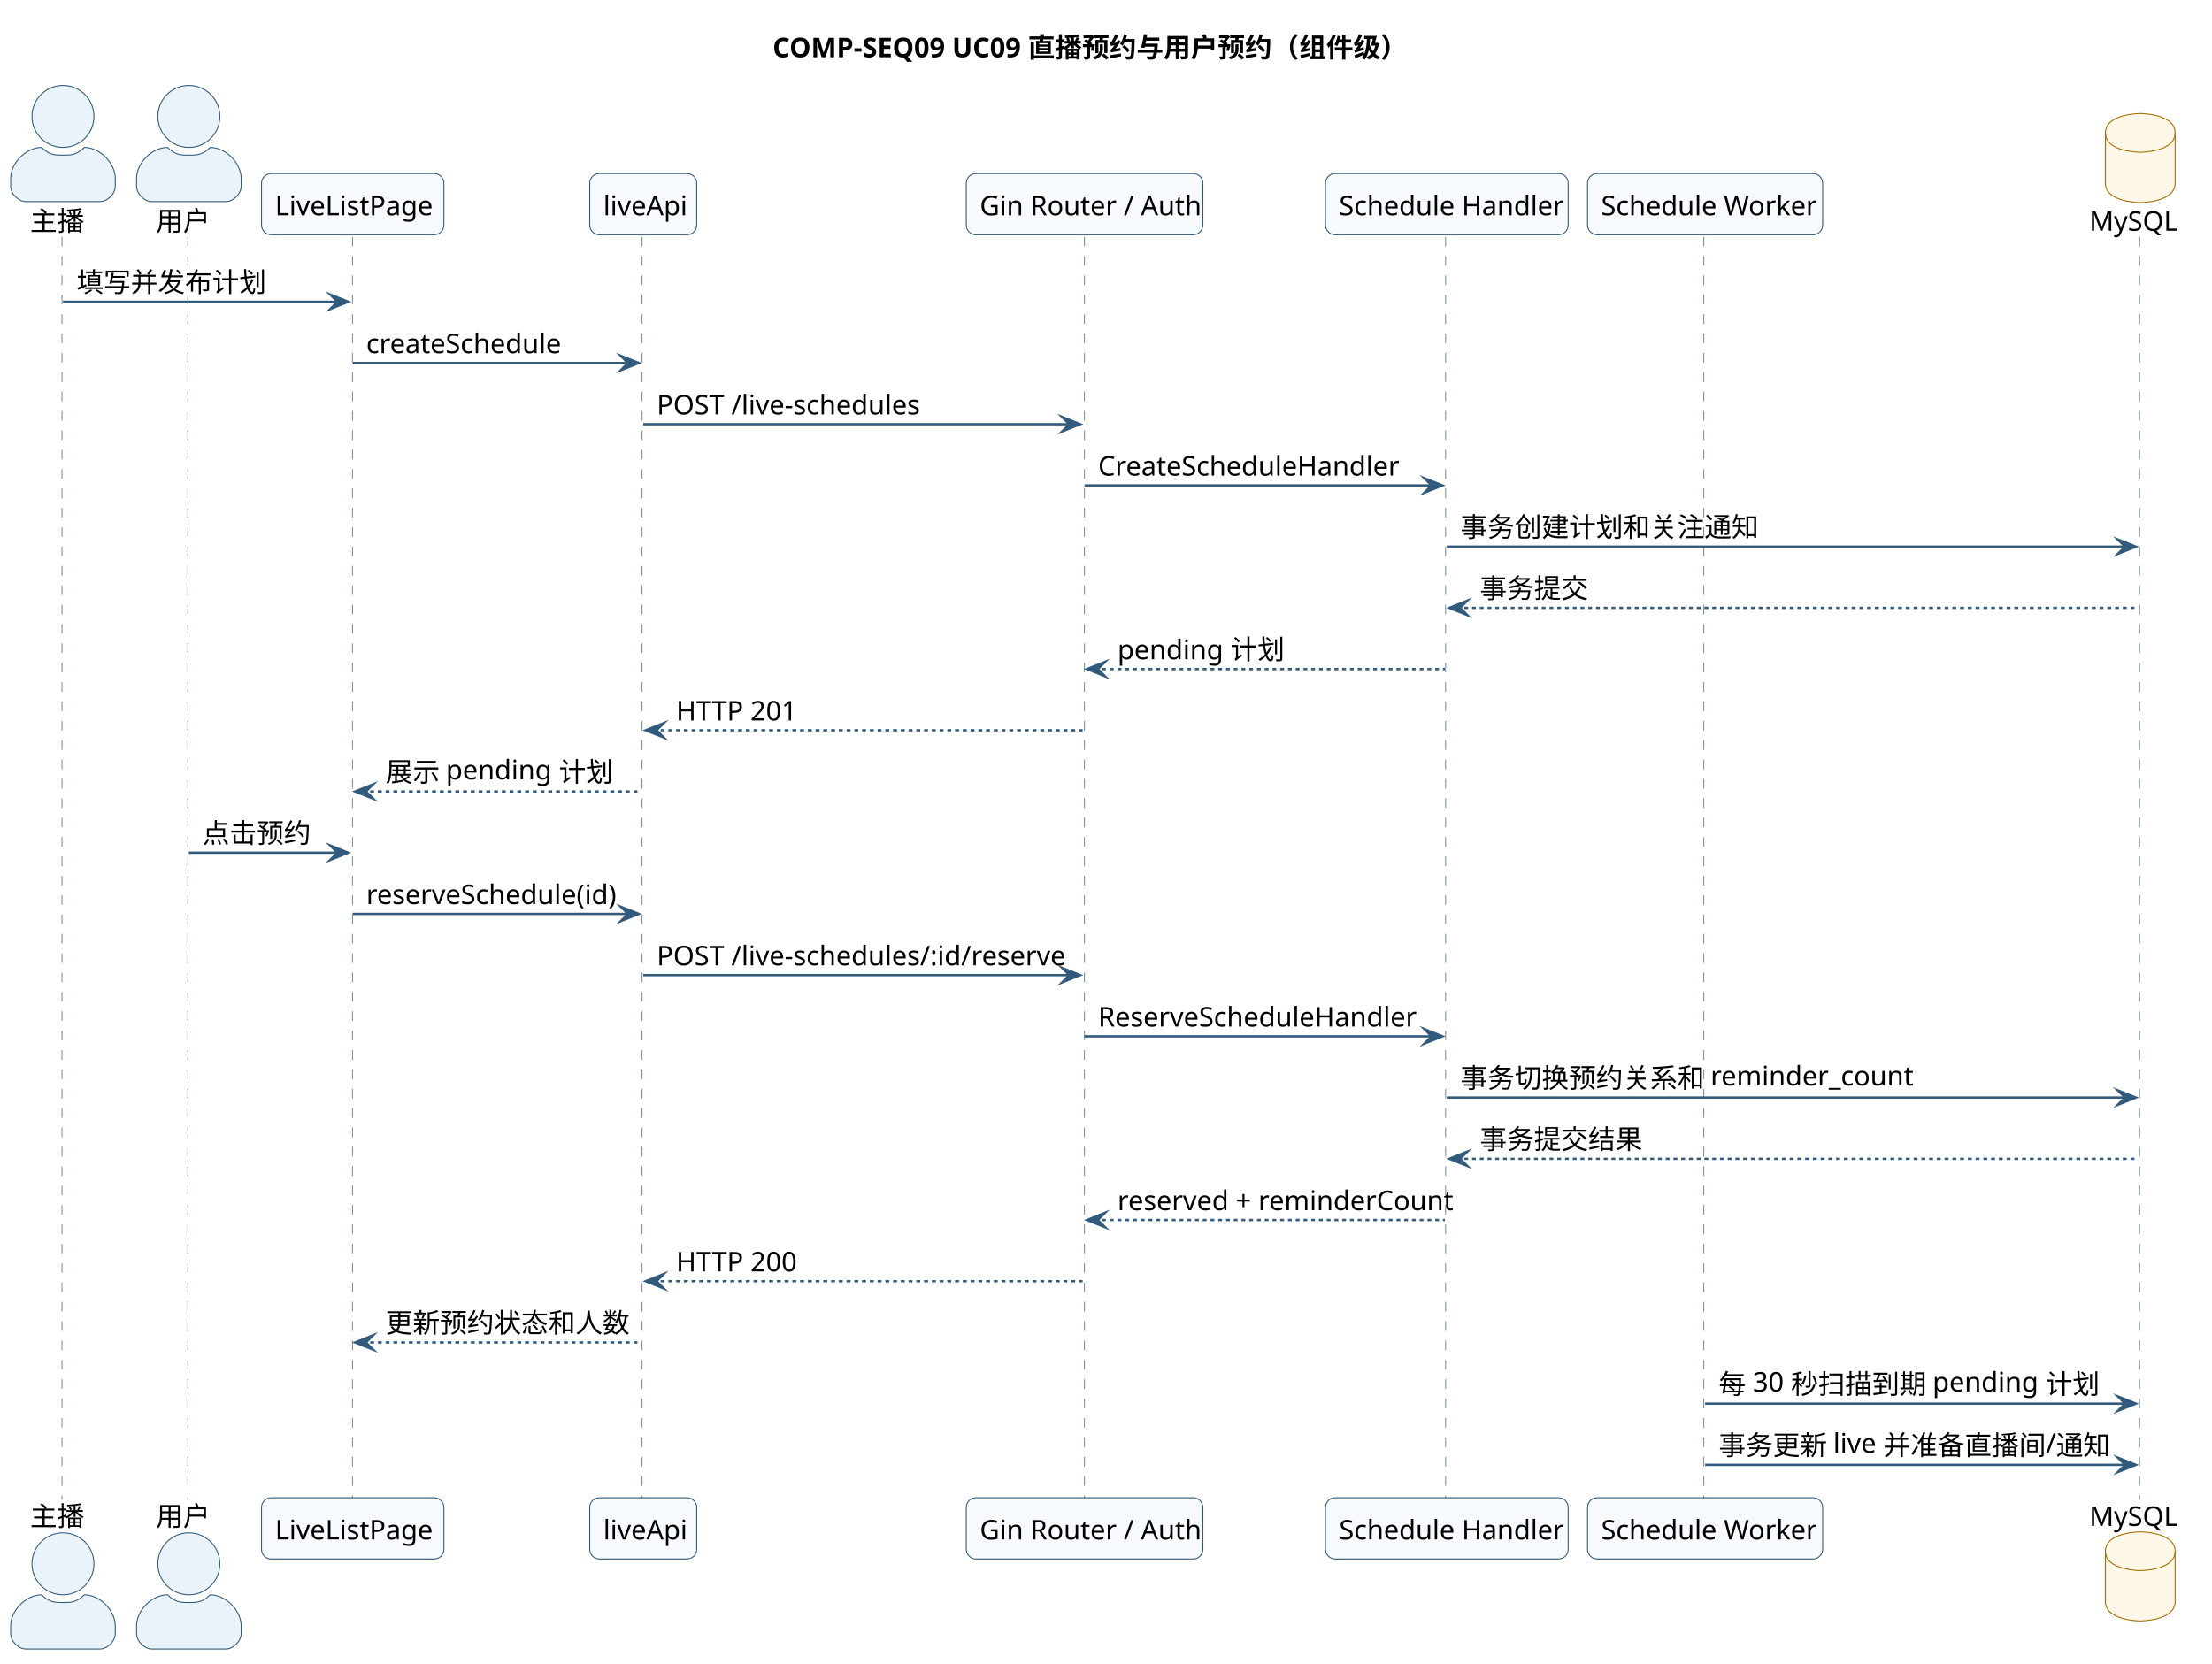
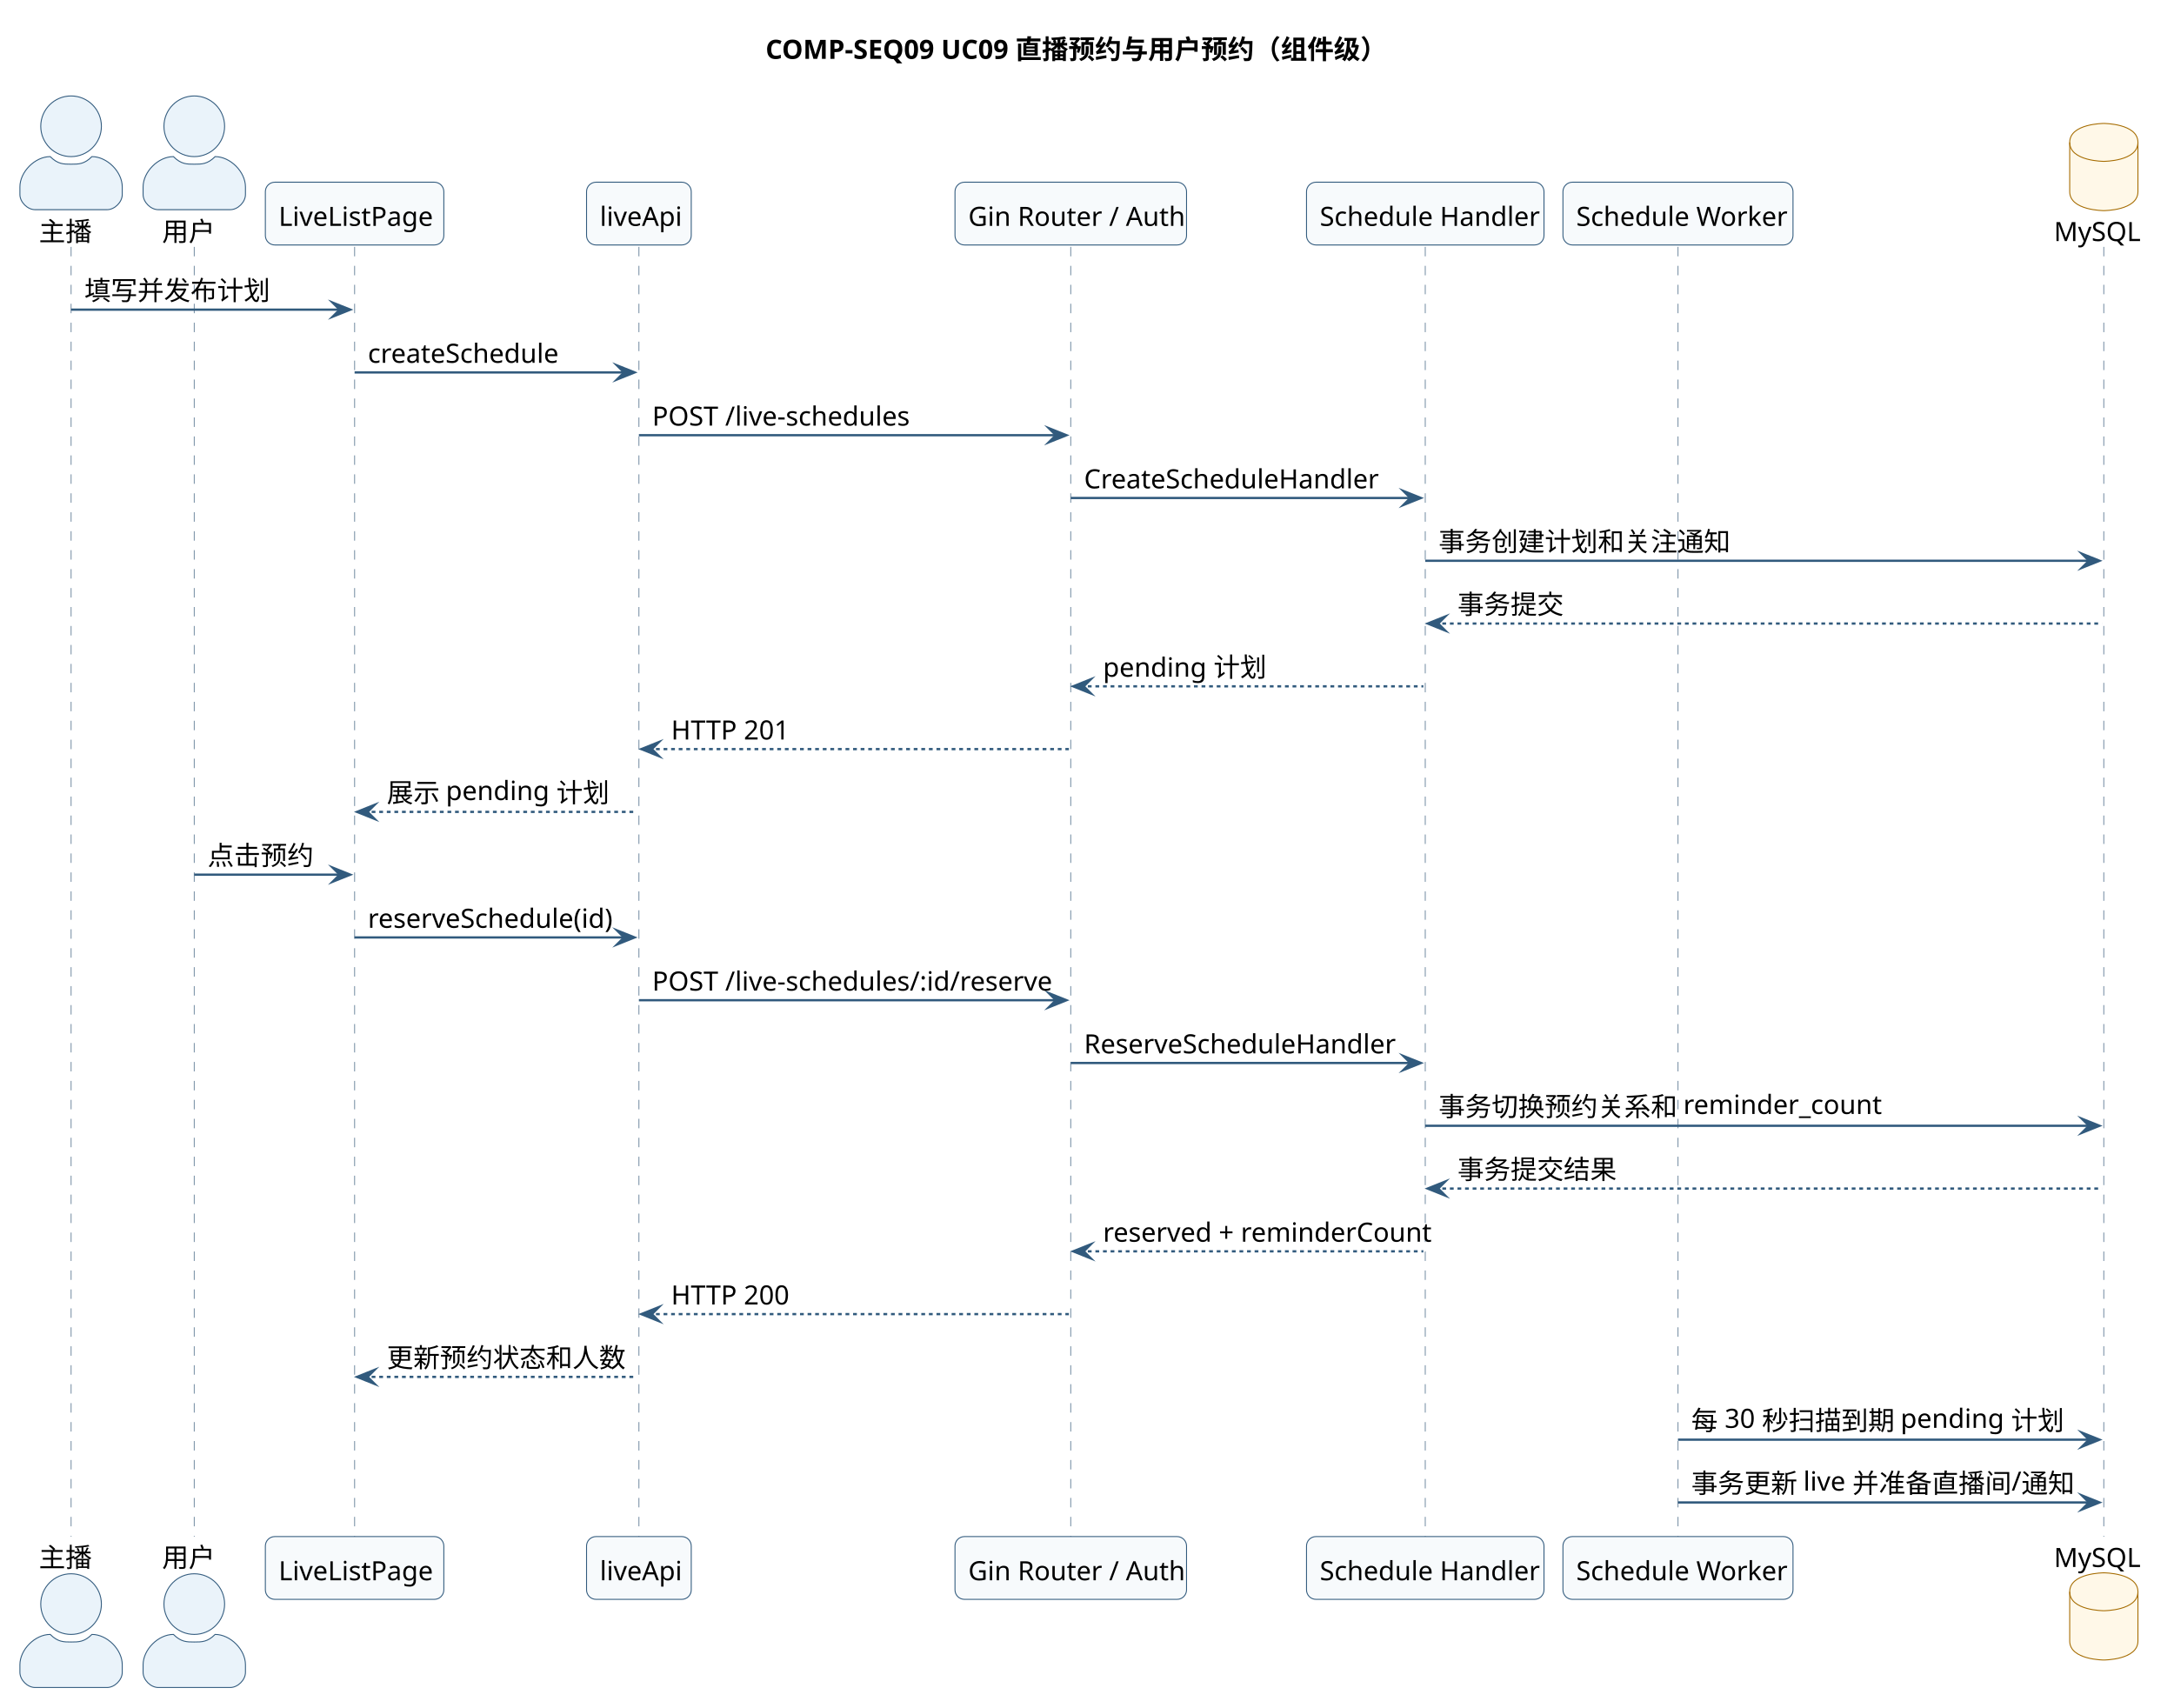
- <svg xmlns="http://www.w3.org/2000/svg" contentStyleType="text/css" data-diagram-type="SEQUENCE" height="859px" preserveAspectRatio="none" style="width:1142px;height:859px;background:#FFFFFF;" version="1.1" viewBox="0 0 1142 859" width="1142px" zoomAndPan="magnify">
+ <svg xmlns="http://www.w3.org/2000/svg" version="1.1" data-diagram-type="SEQUENCE" style="width:1147px;height:901px;background:#FFFFFF;" width="1147px" height="901px" viewBox="0 0 1147 901" zoomAndPan="magnify" preserveAspectRatio="none" contentStyleType="text/css">
  <defs />
-   <g>
+   <g font-family="sans-serif" lengthAdjust="spacing">
    <g class="title" data-source-line="2">
-       <text fill="#000000" font-family="sans-serif" font-size="14" font-weight="700" lengthAdjust="spacing" textLength="337.497" x="398.907" y="29.533">COMP-SEQ09 UC09 直播预约与用户预约（组件级）</text>
+       <text x="403.907" y="31.044" fill="#000" font-size="14" textLength="337.497" font-weight="700">COMP-SEQ09 UC09 直播预约与用户预约（组件级）</text>
    </g>
-     <g class="participant-lifeline" data-entity-uid="part1" data-qualified-name="A" data-source-line="3" id="part1-lifeline">
-       <g>
-         <rect fill="#000000" fill-opacity="0" height="652.188" width="8" x="28.5" y="122.219" />
-         <line style="stroke:#7C93A8;stroke-width:0.5;stroke-dasharray:5,5;" x1="32" x2="32" y1="122.219" y2="774.406" />
-       </g>
+     <g>
+       <rect x="34" y="130.24" width="8" height="680.402" fill="#000" fill-opacity="0" />
+       <line x1="37.5" y1="130.24" x2="37.5" y2="810.643" style="stroke:#7C93A8;stroke-width:0.5;stroke-dasharray:5,5;" />
    </g>
-     <g class="participant-lifeline" data-entity-uid="part2" data-qualified-name="V" data-source-line="4" id="part2-lifeline">
-       <g>
-         <rect fill="#000000" fill-opacity="0" height="652.188" width="8" x="93.5" y="122.219" />
-         <line style="stroke:#7C93A8;stroke-width:0.5;stroke-dasharray:5,5;" x1="97" x2="97" y1="122.219" y2="774.406" />
-       </g>
+     <g>
+       <rect x="99" y="130.24" width="8" height="680.402" fill="#000" fill-opacity="0" />
+       <line x1="102.5" y1="130.24" x2="102.5" y2="810.643" style="stroke:#7C93A8;stroke-width:0.5;stroke-dasharray:5,5;" />
    </g>
-     <g class="participant-lifeline" data-entity-uid="part3" data-qualified-name="P" data-source-line="5" id="part3-lifeline">
-       <g>
-         <rect fill="#000000" fill-opacity="0" height="652.188" width="8" x="178.083" y="122.219" />
-         <line style="stroke:#7C93A8;stroke-width:0.5;stroke-dasharray:5,5;" x1="182" x2="182" y1="122.219" y2="774.406" />
-       </g>
+     <g>
+       <rect x="183.583" y="130.24" width="8" height="680.402" fill="#000" fill-opacity="0" />
+       <line x1="187.083" y1="130.24" x2="187.083" y2="810.643" style="stroke:#7C93A8;stroke-width:0.5;stroke-dasharray:5,5;" />
    </g>
-     <g class="participant-lifeline" data-entity-uid="part4" data-qualified-name="API" data-source-line="6" id="part4-lifeline">
-       <g>
-         <rect fill="#000000" fill-opacity="0" height="652.188" width="8" x="328.082" y="122.219" />
-         <line style="stroke:#7C93A8;stroke-width:0.5;stroke-dasharray:5,5;" x1="331.462" x2="331.462" y1="122.219" y2="774.406" />
-       </g>
+     <g>
+       <rect x="333.583" y="130.24" width="8" height="680.402" fill="#000" fill-opacity="0" />
+       <line x1="337.083" y1="130.24" x2="337.083" y2="810.643" style="stroke:#7C93A8;stroke-width:0.5;stroke-dasharray:5,5;" />
    </g>
-     <g class="participant-lifeline" data-entity-uid="part5" data-qualified-name="R" data-source-line="7" id="part5-lifeline">
-       <g>
-         <rect fill="#000000" fill-opacity="0" height="652.188" width="8" x="555.937" y="122.219" />
-         <line style="stroke:#7C93A8;stroke-width:0.5;stroke-dasharray:5,5;" x1="559.855" x2="559.855" y1="122.219" y2="774.406" />
-       </g>
+     <g>
+       <rect x="561.437" y="130.24" width="8" height="680.402" fill="#000" fill-opacity="0" />
+       <line x1="564.937" y1="130.24" x2="564.937" y2="810.643" style="stroke:#7C93A8;stroke-width:0.5;stroke-dasharray:5,5;" />
    </g>
-     <g class="participant-lifeline" data-entity-uid="part6" data-qualified-name="H" data-source-line="8" id="part6-lifeline">
-       <g>
-         <rect fill="#000000" fill-opacity="0" height="652.188" width="8" x="742.96" y="122.219" />
-         <line style="stroke:#7C93A8;stroke-width:0.5;stroke-dasharray:5,5;" x1="746.312" x2="746.312" y1="122.219" y2="774.406" />
-       </g>
+     <g>
+       <rect x="748.46" y="130.24" width="8" height="680.402" fill="#000" fill-opacity="0" />
+       <line x1="751.96" y1="130.24" x2="751.96" y2="810.643" style="stroke:#7C93A8;stroke-width:0.5;stroke-dasharray:5,5;" />
    </g>
-     <g class="participant-lifeline" data-entity-uid="part7" data-qualified-name="W" data-source-line="9" id="part7-lifeline">
-       <g>
-         <rect fill="#000000" fill-opacity="0" height="652.188" width="8" x="876.298" y="122.219" />
-         <line style="stroke:#7C93A8;stroke-width:0.5;stroke-dasharray:5,5;" x1="879.608" x2="879.608" y1="122.219" y2="774.406" />
-       </g>
+     <g>
+       <rect x="881.798" y="130.24" width="8" height="680.402" fill="#000" fill-opacity="0" />
+       <line x1="885.298" y1="130.24" x2="885.298" y2="810.643" style="stroke:#7C93A8;stroke-width:0.5;stroke-dasharray:5,5;" />
    </g>
-     <g class="participant-lifeline" data-entity-uid="part8" data-qualified-name="D" data-source-line="10" id="part8-lifeline">
-       <g>
-         <rect fill="#000000" fill-opacity="0" height="652.188" width="8" x="1100.974" y="122.219" />
-         <line style="stroke:#7C93A8;stroke-width:0.5;stroke-dasharray:5,5;" x1="1104.636" x2="1104.636" y1="122.219" y2="774.406" />
-       </g>
+     <g>
+       <rect x="1106.474" y="130.24" width="8" height="680.402" fill="#000" fill-opacity="0" />
+       <line x1="1109.974" y1="130.24" x2="1109.974" y2="810.643" style="stroke:#7C93A8;stroke-width:0.5;stroke-dasharray:5,5;" />
    </g>
-     <g class="participant participant-head" data-entity-uid="part1" data-qualified-name="A" data-source-line="3" id="part1-head">
-       <text fill="#000000" font-family="sans-serif" font-size="14" lengthAdjust="spacing" textLength="28" x="15.5" y="119.143">主播</text>
-       <ellipse cx="32.5" cy="60.109" fill="#EAF3FA" rx="16" ry="16" style="stroke:#315A7D;stroke-width:0.5;" />
-       <path d="M32.5,80.109 C36.5,80.109 39.5,80.109 43.5,76.109 C51.5,76.109 59.5,84.109 59.5,92.109 L59.5,96.109 C59.5,100.109 55.5,104.109 51.5,104.109 L13.5,104.109 C9.5,104.109 5.5,100.109 5.5,96.109 L5.5,92.109 C5.5,84.109 13.5,76.109 21.5,76.109 C25.5,80.109 28.5,80.109 32.5,80.109" fill="#EAF3FA" style="stroke:#315A7D;stroke-width:0.5;" />
-     </g>
-     <g class="participant participant-tail" data-entity-uid="part1" data-qualified-name="A" data-source-line="3" id="part1-tail">
-       <text fill="#000000" font-family="sans-serif" font-size="14" lengthAdjust="spacing" textLength="28" x="15.5" y="787.939">主播</text>
-       <ellipse cx="32.5" cy="807.516" fill="#EAF3FA" rx="16" ry="16" style="stroke:#315A7D;stroke-width:0.5;" />
-       <path d="M32.5,827.516 C36.5,827.516 39.5,827.516 43.5,823.516 C51.5,823.516 59.5,831.516 59.5,839.516 L59.5,843.516 C59.5,847.516 55.5,851.516 51.5,851.516 L13.5,851.516 C9.5,851.516 5.5,847.516 5.5,843.516 L5.5,839.516 C5.5,831.516 13.5,823.516 21.5,823.516 C25.5,827.516 28.5,827.516 32.5,827.516" fill="#EAF3FA" style="stroke:#315A7D;stroke-width:0.5;" />
-     </g>
-     <g class="participant participant-head" data-entity-uid="part2" data-qualified-name="V" data-source-line="4" id="part2-head">
-       <text fill="#000000" font-family="sans-serif" font-size="14" lengthAdjust="spacing" textLength="28" x="80.5" y="119.143">用户</text>
-       <ellipse cx="97.5" cy="60.109" fill="#EAF3FA" rx="16" ry="16" style="stroke:#315A7D;stroke-width:0.5;" />
-       <path d="M97.5,80.109 C101.5,80.109 104.5,80.109 108.5,76.109 C116.5,76.109 124.5,84.109 124.5,92.109 L124.5,96.109 C124.5,100.109 120.5,104.109 116.5,104.109 L78.5,104.109 C74.5,104.109 70.5,100.109 70.5,96.109 L70.5,92.109 C70.5,84.109 78.5,76.109 86.5,76.109 C90.5,80.109 93.5,80.109 97.5,80.109" fill="#EAF3FA" style="stroke:#315A7D;stroke-width:0.5;" />
-     </g>
-     <g class="participant participant-tail" data-entity-uid="part2" data-qualified-name="V" data-source-line="4" id="part2-tail">
-       <text fill="#000000" font-family="sans-serif" font-size="14" lengthAdjust="spacing" textLength="28" x="80.5" y="787.939">用户</text>
-       <ellipse cx="97.5" cy="807.516" fill="#EAF3FA" rx="16" ry="16" style="stroke:#315A7D;stroke-width:0.5;" />
-       <path d="M97.5,827.516 C101.5,827.516 104.5,827.516 108.5,823.516 C116.5,823.516 124.5,831.516 124.5,839.516 L124.5,843.516 C124.5,847.516 120.5,851.516 116.5,851.516 L78.5,851.516 C74.5,851.516 70.5,847.516 70.5,843.516 L70.5,839.516 C70.5,831.516 78.5,823.516 86.5,823.516 C90.5,827.516 93.5,827.516 97.5,827.516" fill="#EAF3FA" style="stroke:#315A7D;stroke-width:0.5;" />
-     </g>
-     <g class="participant participant-head" data-entity-uid="part3" data-qualified-name="P" data-source-line="5" id="part3-head">
-       <rect fill="#F7FAFC" height="31.609" rx="5" ry="5" style="stroke:#315A7D;stroke-width:0.5;" width="94.165" x="135" y="89.609" />
-       <text fill="#000000" font-family="sans-serif" font-size="14" lengthAdjust="spacing" textLength="80.165" x="142" y="111.143">LiveListPage</text>
-     </g>
-     <g class="participant participant-tail" data-entity-uid="part3" data-qualified-name="P" data-source-line="5" id="part3-tail">
-       <rect fill="#F7FAFC" height="31.609" rx="5" ry="5" style="stroke:#315A7D;stroke-width:0.5;" width="94.165" x="135" y="773.406" />
-       <text fill="#000000" font-family="sans-serif" font-size="14" lengthAdjust="spacing" textLength="80.165" x="142" y="794.939">LiveListPage</text>
-     </g>
-     <g class="participant participant-head" data-entity-uid="part4" data-qualified-name="API" data-source-line="6" id="part4-head">
-       <rect fill="#F7FAFC" height="31.609" rx="5" ry="5" style="stroke:#315A7D;stroke-width:0.5;" width="55.241" x="304.462" y="89.609" />
-       <text fill="#000000" font-family="sans-serif" font-size="14" lengthAdjust="spacing" textLength="41.241" x="311.462" y="111.143">liveApi</text>
-     </g>
-     <g class="participant participant-tail" data-entity-uid="part4" data-qualified-name="API" data-source-line="6" id="part4-tail">
-       <rect fill="#F7FAFC" height="31.609" rx="5" ry="5" style="stroke:#315A7D;stroke-width:0.5;" width="55.241" x="304.462" y="773.406" />
-       <text fill="#000000" font-family="sans-serif" font-size="14" lengthAdjust="spacing" textLength="41.241" x="311.462" y="794.939">liveApi</text>
-     </g>
-     <g class="participant participant-head" data-entity-uid="part5" data-qualified-name="R" data-source-line="7" id="part5-head">
-       <rect fill="#F7FAFC" height="31.609" rx="5" ry="5" style="stroke:#315A7D;stroke-width:0.5;" width="122.165" x="498.854" y="89.609" />
-       <text fill="#000000" font-family="sans-serif" font-size="14" lengthAdjust="spacing" textLength="108.165" x="505.854" y="111.143">Gin Router / Auth</text>
-     </g>
-     <g class="participant participant-tail" data-entity-uid="part5" data-qualified-name="R" data-source-line="7" id="part5-tail">
-       <rect fill="#F7FAFC" height="31.609" rx="5" ry="5" style="stroke:#315A7D;stroke-width:0.5;" width="122.165" x="498.854" y="773.406" />
-       <text fill="#000000" font-family="sans-serif" font-size="14" lengthAdjust="spacing" textLength="108.165" x="505.854" y="794.939">Gin Router / Auth</text>
-     </g>
-     <g class="participant participant-head" data-entity-uid="part6" data-qualified-name="H" data-source-line="8" id="part6-head">
-       <rect fill="#F7FAFC" height="31.609" rx="5" ry="5" style="stroke:#315A7D;stroke-width:0.5;" width="125.296" x="684.312" y="89.609" />
-       <text fill="#000000" font-family="sans-serif" font-size="14" lengthAdjust="spacing" textLength="111.296" x="691.312" y="111.143">Schedule Handler</text>
-     </g>
-     <g class="participant participant-tail" data-entity-uid="part6" data-qualified-name="H" data-source-line="8" id="part6-tail">
-       <rect fill="#F7FAFC" height="31.609" rx="5" ry="5" style="stroke:#315A7D;stroke-width:0.5;" width="125.296" x="684.312" y="773.406" />
-       <text fill="#000000" font-family="sans-serif" font-size="14" lengthAdjust="spacing" textLength="111.296" x="691.312" y="794.939">Schedule Handler</text>
-     </g>
-     <g class="participant participant-head" data-entity-uid="part7" data-qualified-name="W" data-source-line="9" id="part7-head">
-       <rect fill="#F7FAFC" height="31.609" rx="5" ry="5" style="stroke:#315A7D;stroke-width:0.5;" width="121.379" x="819.608" y="89.609" />
-       <text fill="#000000" font-family="sans-serif" font-size="14" lengthAdjust="spacing" textLength="107.379" x="826.608" y="111.143">Schedule Worker</text>
-     </g>
-     <g class="participant participant-tail" data-entity-uid="part7" data-qualified-name="W" data-source-line="9" id="part7-tail">
-       <rect fill="#F7FAFC" height="31.609" rx="5" ry="5" style="stroke:#315A7D;stroke-width:0.5;" width="121.379" x="819.608" y="773.406" />
-       <text fill="#000000" font-family="sans-serif" font-size="14" lengthAdjust="spacing" textLength="107.379" x="826.608" y="794.939">Schedule Worker</text>
-     </g>
-     <g class="participant participant-head" data-entity-uid="part8" data-qualified-name="D" data-source-line="10" id="part8-head">
-       <text fill="#000000" font-family="sans-serif" font-size="14" lengthAdjust="spacing" textLength="46.676" x="1078.636" y="119.143">MySQL</text>
-       <path d="M1086.974,68.609 C1086.974,58.609 1104.974,58.609 1104.974,58.609 C1104.974,58.609 1122.974,58.609 1122.974,68.609 L1122.974,94.609 C1122.974,104.609 1104.974,104.609 1104.974,104.609 C1104.974,104.609 1086.974,104.609 1086.974,94.609 L1086.974,68.609" fill="#FFF8E8" style="stroke:#A56B00;stroke-width:0.5;" />
-       <path d="M1086.974,68.609 C1086.974,78.609 1104.974,78.609 1104.974,78.609 C1104.974,78.609 1122.974,78.609 1122.974,68.609" fill="none" style="stroke:#A56B00;stroke-width:0.5;" />
-     </g>
-     <g class="participant participant-tail" data-entity-uid="part8" data-qualified-name="D" data-source-line="10" id="part8-tail">
-       <text fill="#000000" font-family="sans-serif" font-size="14" lengthAdjust="spacing" textLength="46.676" x="1078.636" y="787.939">MySQL</text>
-       <path d="M1086.974,801.016 C1086.974,791.016 1104.974,791.016 1104.974,791.016 C1104.974,791.016 1122.974,791.016 1122.974,801.016 L1122.974,827.016 C1122.974,837.016 1104.974,837.016 1104.974,837.016 C1104.974,837.016 1086.974,837.016 1086.974,827.016 L1086.974,801.016" fill="#FFF8E8" style="stroke:#A56B00;stroke-width:0.5;" />
-       <path d="M1086.974,801.016 C1086.974,811.016 1104.974,811.016 1104.974,811.016 C1104.974,811.016 1122.974,811.016 1122.974,801.016" fill="none" style="stroke:#A56B00;stroke-width:0.5;" />
-     </g>
-     <g class="message" data-entity-1="part1" data-entity-2="part3" data-source-line="12" id="msg1">
-       <polygon fill="#315A7D" points="170.083,151.828,180.083,155.828,170.083,159.828,174.083,155.828" style="stroke:#315A7D;stroke-width:1;stroke-linejoin:miter;stroke-miterlimit:10;" />
-       <line style="stroke:#315A7D;stroke-width:1.2;" x1="32.5" x2="176.083" y1="155.828" y2="155.828" />
-       <text fill="#000000" font-family="sans-serif" font-size="14" lengthAdjust="spacing" textLength="98" x="39.5" y="150.752">填写并发布计划</text>
-     </g>
-     <g class="message" data-entity-1="part3" data-entity-2="part4" data-source-line="13" id="msg2">
-       <polygon fill="#315A7D" points="320.082,183.438,330.082,187.438,320.082,191.438,324.082,187.438" style="stroke:#315A7D;stroke-width:1;stroke-linejoin:miter;stroke-miterlimit:10;" />
-       <line style="stroke:#315A7D;stroke-width:1.2;" x1="182.083" x2="326.082" y1="187.438" y2="187.438" />
-       <text fill="#000000" font-family="sans-serif" font-size="14" lengthAdjust="spacing" textLength="97.289" x="189.083" y="182.361">createSchedule</text>
-     </g>
-     <g class="message" data-entity-1="part4" data-entity-2="part5" data-source-line="14" id="msg3">
-       <polygon fill="#315A7D" points="547.937,215.047,557.937,219.047,547.937,223.047,551.937,219.047" style="stroke:#315A7D;stroke-width:1;stroke-linejoin:miter;stroke-miterlimit:10;" />
-       <line style="stroke:#315A7D;stroke-width:1.2;" x1="332.082" x2="553.937" y1="219.047" y2="219.047" />
-       <text fill="#000000" font-family="sans-serif" font-size="14" lengthAdjust="spacing" textLength="134.606" x="339.082" y="213.971">POST /live-schedules</text>
-     </g>
-     <g class="message" data-entity-1="part5" data-entity-2="part6" data-source-line="15" id="msg4">
-       <polygon fill="#315A7D" points="734.96,246.656,744.96,250.656,734.96,254.656,738.96,250.656" style="stroke:#315A7D;stroke-width:1;stroke-linejoin:miter;stroke-miterlimit:10;" />
-       <line style="stroke:#315A7D;stroke-width:1.2;" x1="559.937" x2="740.96" y1="250.656" y2="250.656" />
-       <text fill="#000000" font-family="sans-serif" font-size="14" lengthAdjust="spacing" textLength="149.427" x="566.937" y="245.58">CreateScheduleHandler</text>
-     </g>
-     <g class="message" data-entity-1="part6" data-entity-2="part8" data-source-line="16" id="msg5">
-       <polygon fill="#315A7D" points="1092.974,278.266,1102.974,282.266,1092.974,286.266,1096.974,282.266" style="stroke:#315A7D;stroke-width:1;stroke-linejoin:miter;stroke-miterlimit:10;" />
-       <line style="stroke:#315A7D;stroke-width:1.2;" x1="746.96" x2="1098.974" y1="282.266" y2="282.266" />
-       <text fill="#000000" font-family="sans-serif" font-size="14" lengthAdjust="spacing" textLength="154" x="753.96" y="277.19">事务创建计划和关注通知</text>
-     </g>
-     <g class="message" data-entity-1="part8" data-entity-2="part6" data-source-line="17" id="msg6">
-       <polygon fill="#315A7D" points="757.96,309.875,747.96,313.875,757.96,317.875,753.96,313.875" style="stroke:#315A7D;stroke-width:1;stroke-linejoin:miter;stroke-miterlimit:10;" />
-       <line style="stroke:#315A7D;stroke-width:1.2;stroke-dasharray:2,2;" x1="751.96" x2="1103.974" y1="313.875" y2="313.875" />
-       <text fill="#000000" font-family="sans-serif" font-size="14" lengthAdjust="spacing" textLength="56" x="763.96" y="308.799">事务提交</text>
-     </g>
-     <g class="message" data-entity-1="part6" data-entity-2="part5" data-source-line="18" id="msg7">
-       <polygon fill="#315A7D" points="570.937,341.484,560.937,345.484,570.937,349.484,566.937,345.484" style="stroke:#315A7D;stroke-width:1;stroke-linejoin:miter;stroke-miterlimit:10;" />
-       <line style="stroke:#315A7D;stroke-width:1.2;stroke-dasharray:2,2;" x1="564.937" x2="745.96" y1="345.484" y2="345.484" />
-       <text fill="#000000" font-family="sans-serif" font-size="14" lengthAdjust="spacing" textLength="81.717" x="576.937" y="340.408">pending 计划</text>
-     </g>
-     <g class="message" data-entity-1="part5" data-entity-2="part4" data-source-line="19" id="msg8">
-       <polygon fill="#315A7D" points="343.082,373.094,333.082,377.094,343.082,381.094,339.082,377.094" style="stroke:#315A7D;stroke-width:1;stroke-linejoin:miter;stroke-miterlimit:10;" />
-       <line style="stroke:#315A7D;stroke-width:1.2;stroke-dasharray:2,2;" x1="337.082" x2="558.937" y1="377.094" y2="377.094" />
-       <text fill="#000000" font-family="sans-serif" font-size="14" lengthAdjust="spacing" textLength="63.8" x="349.082" y="372.018">HTTP 201</text>
-     </g>
-     <g class="message" data-entity-1="part4" data-entity-2="part3" data-source-line="20" id="msg9">
-       <polygon fill="#315A7D" points="193.083,404.703,183.083,408.703,193.083,412.703,189.083,408.703" style="stroke:#315A7D;stroke-width:1;stroke-linejoin:miter;stroke-miterlimit:10;" />
-       <line style="stroke:#315A7D;stroke-width:1.2;stroke-dasharray:2,2;" x1="187.083" x2="331.082" y1="408.703" y2="408.703" />
-       <text fill="#000000" font-family="sans-serif" font-size="14" lengthAdjust="spacing" textLength="113.606" x="199.083" y="403.627">展示 pending 计划</text>
-     </g>
-     <g class="message" data-entity-1="part2" data-entity-2="part3" data-source-line="21" id="msg10">
-       <polygon fill="#315A7D" points="170.083,436.312,180.083,440.312,170.083,444.312,174.083,440.312" style="stroke:#315A7D;stroke-width:1;stroke-linejoin:miter;stroke-miterlimit:10;" />
-       <line style="stroke:#315A7D;stroke-width:1.2;" x1="97.5" x2="176.083" y1="440.312" y2="440.312" />
-       <text fill="#000000" font-family="sans-serif" font-size="14" lengthAdjust="spacing" textLength="56" x="104.5" y="435.236">点击预约</text>
-     </g>
-     <g class="message" data-entity-1="part3" data-entity-2="part4" data-source-line="22" id="msg11">
-       <polygon fill="#315A7D" points="320.082,467.922,330.082,471.922,320.082,475.922,324.082,471.922" style="stroke:#315A7D;stroke-width:1;stroke-linejoin:miter;stroke-miterlimit:10;" />
-       <line style="stroke:#315A7D;stroke-width:1.2;" x1="182.083" x2="326.082" y1="471.922" y2="471.922" />
-       <text fill="#000000" font-family="sans-serif" font-size="14" lengthAdjust="spacing" textLength="125.282" x="189.083" y="466.846">reserveSchedule(id)</text>
-     </g>
-     <g class="message" data-entity-1="part4" data-entity-2="part5" data-source-line="23" id="msg12">
-       <polygon fill="#315A7D" points="547.937,499.531,557.937,503.531,547.937,507.531,551.937,503.531" style="stroke:#315A7D;stroke-width:1;stroke-linejoin:miter;stroke-miterlimit:10;" />
-       <line style="stroke:#315A7D;stroke-width:1.2;" x1="332.082" x2="553.937" y1="503.531" y2="503.531" />
-       <text fill="#000000" font-family="sans-serif" font-size="14" lengthAdjust="spacing" textLength="203.855" x="339.082" y="498.455">POST /live-schedules/:id/reserve</text>
-     </g>
-     <g class="message" data-entity-1="part5" data-entity-2="part6" data-source-line="24" id="msg13">
-       <polygon fill="#315A7D" points="734.96,531.141,744.96,535.141,734.96,539.141,738.96,535.141" style="stroke:#315A7D;stroke-width:1;stroke-linejoin:miter;stroke-miterlimit:10;" />
-       <line style="stroke:#315A7D;stroke-width:1.2;" x1="559.937" x2="740.96" y1="535.141" y2="535.141" />
-       <text fill="#000000" font-family="sans-serif" font-size="14" lengthAdjust="spacing" textLength="159.537" x="566.937" y="530.064">ReserveScheduleHandler</text>
-     </g>
-     <g class="message" data-entity-1="part6" data-entity-2="part8" data-source-line="25" id="msg14">
-       <polygon fill="#315A7D" points="1092.974,562.75,1102.974,566.75,1092.974,570.75,1096.974,566.75" style="stroke:#315A7D;stroke-width:1;stroke-linejoin:miter;stroke-miterlimit:10;" />
-       <line style="stroke:#315A7D;stroke-width:1.2;" x1="746.96" x2="1098.974" y1="566.75" y2="566.75" />
-       <text fill="#000000" font-family="sans-serif" font-size="14" lengthAdjust="spacing" textLength="227.165" x="753.96" y="561.674">事务切换预约关系和 reminder_count</text>
-     </g>
-     <g class="message" data-entity-1="part8" data-entity-2="part6" data-source-line="26" id="msg15">
-       <polygon fill="#315A7D" points="757.96,594.359,747.96,598.359,757.96,602.359,753.96,598.359" style="stroke:#315A7D;stroke-width:1;stroke-linejoin:miter;stroke-miterlimit:10;" />
-       <line style="stroke:#315A7D;stroke-width:1.2;stroke-dasharray:2,2;" x1="751.96" x2="1103.974" y1="598.359" y2="598.359" />
-       <text fill="#000000" font-family="sans-serif" font-size="14" lengthAdjust="spacing" textLength="84" x="763.96" y="593.283">事务提交结果</text>
-     </g>
-     <g class="message" data-entity-1="part6" data-entity-2="part5" data-source-line="27" id="msg16">
-       <polygon fill="#315A7D" points="570.937,625.969,560.937,629.969,570.937,633.969,566.937,629.969" style="stroke:#315A7D;stroke-width:1;stroke-linejoin:miter;stroke-miterlimit:10;" />
-       <line style="stroke:#315A7D;stroke-width:1.2;stroke-dasharray:2,2;" x1="564.937" x2="745.96" y1="629.969" y2="629.969" />
-       <text fill="#000000" font-family="sans-serif" font-size="14" lengthAdjust="spacing" textLength="163.023" x="576.937" y="624.893">reserved + reminderCount</text>
-     </g>
-     <g class="message" data-entity-1="part5" data-entity-2="part4" data-source-line="28" id="msg17">
-       <polygon fill="#315A7D" points="343.082,657.578,333.082,661.578,343.082,665.578,339.082,661.578" style="stroke:#315A7D;stroke-width:1;stroke-linejoin:miter;stroke-miterlimit:10;" />
-       <line style="stroke:#315A7D;stroke-width:1.2;stroke-dasharray:2,2;" x1="337.082" x2="558.937" y1="661.578" y2="661.578" />
-       <text fill="#000000" font-family="sans-serif" font-size="14" lengthAdjust="spacing" textLength="63.8" x="349.082" y="656.502">HTTP 200</text>
-     </g>
-     <g class="message" data-entity-1="part4" data-entity-2="part3" data-source-line="29" id="msg18">
-       <polygon fill="#315A7D" points="193.083,689.188,183.083,693.188,193.083,697.188,189.083,693.188" style="stroke:#315A7D;stroke-width:1;stroke-linejoin:miter;stroke-miterlimit:10;" />
-       <line style="stroke:#315A7D;stroke-width:1.2;stroke-dasharray:2,2;" x1="187.083" x2="331.082" y1="693.188" y2="693.188" />
-       <text fill="#000000" font-family="sans-serif" font-size="14" lengthAdjust="spacing" textLength="126" x="199.083" y="688.111">更新预约状态和人数</text>
-     </g>
-     <g class="message" data-entity-1="part7" data-entity-2="part8" data-source-line="30" id="msg19">
-       <polygon fill="#315A7D" points="1092.974,720.797,1102.974,724.797,1092.974,728.797,1096.974,724.797" style="stroke:#315A7D;stroke-width:1;stroke-linejoin:miter;stroke-miterlimit:10;" />
-       <line style="stroke:#315A7D;stroke-width:1.2;" x1="880.298" x2="1098.974" y1="724.797" y2="724.797" />
-       <text fill="#000000" font-family="sans-serif" font-size="14" lengthAdjust="spacing" textLength="192.958" x="887.298" y="719.721">每 30 秒扫描到期 pending 计划</text>
-     </g>
-     <g class="message" data-entity-1="part7" data-entity-2="part8" data-source-line="31" id="msg20">
-       <polygon fill="#315A7D" points="1092.974,752.406,1102.974,756.406,1092.974,760.406,1096.974,756.406" style="stroke:#315A7D;stroke-width:1;stroke-linejoin:miter;stroke-miterlimit:10;" />
-       <line style="stroke:#315A7D;stroke-width:1.2;" x1="880.298" x2="1098.974" y1="756.406" y2="756.406" />
-       <text fill="#000000" font-family="sans-serif" font-size="14" lengthAdjust="spacing" textLength="200.676" x="887.298" y="751.33">事务更新 live 并准备直播间/通知</text>
-     </g>
+     <text x="20.5" y="127.164" fill="#000" font-size="14" textLength="28">主播</text>
+     <ellipse cx="37.5" cy="66.62" rx="16" ry="16" fill="#EAF3FA" style="stroke:#315A7D;stroke-width:0.5;" />
+     <path d="M37.5,86.62 C41.5,86.62 44.5,86.62 48.5,82.62 C56.5,82.62 64.5,90.62 64.5,98.62 L64.5,102.62 C64.5,106.62 60.5,110.62 56.5,110.62 L18.5,110.62 C14.5,110.62 10.5,106.62 10.5,102.62 L10.5,98.62 C10.5,90.62 18.5,82.62 26.5,82.62 C30.5,86.62 33.5,86.62 37.5,86.62" style="stroke:#315A7D;stroke-width:0.5;" fill="#EAF3FA" />
+     <text x="85.5" y="127.164" fill="#000" font-size="14" textLength="28">用户</text>
+     <ellipse cx="102.5" cy="66.62" rx="16" ry="16" fill="#EAF3FA" style="stroke:#315A7D;stroke-width:0.5;" />
+     <path d="M102.5,86.62 C106.5,86.62 109.5,86.62 113.5,82.62 C121.5,82.62 129.5,90.62 129.5,98.62 L129.5,102.62 C129.5,106.62 125.5,110.62 121.5,110.62 L83.5,110.62 C79.5,110.62 75.5,106.62 75.5,102.62 L75.5,98.62 C75.5,90.62 83.5,82.62 91.5,82.62 C95.5,86.62 98.5,86.62 102.5,86.62" style="stroke:#315A7D;stroke-width:0.5;" fill="#EAF3FA" />
+     <rect x="140" y="96.12" width="94.165" height="33.12" fill="#F7FAFC" style="stroke:#315A7D;stroke-width:0.5;" rx="5" ry="5" />
+     <text x="147" y="119.164" fill="#000" font-size="14" textLength="80.165">LiveListPage</text>
+     <rect x="309.462" y="96.12" width="55.241" height="33.12" fill="#F7FAFC" style="stroke:#315A7D;stroke-width:0.5;" rx="5" ry="5" />
+     <text x="316.462" y="119.164" fill="#000" font-size="14" textLength="41.241">liveApi</text>
+     <rect x="503.854" y="96.12" width="122.165" height="33.12" fill="#F7FAFC" style="stroke:#315A7D;stroke-width:0.5;" rx="5" ry="5" />
+     <text x="510.854" y="119.164" fill="#000" font-size="14" textLength="108.165">Gin Router / Auth</text>
+     <rect x="689.313" y="96.12" width="125.296" height="33.12" fill="#F7FAFC" style="stroke:#315A7D;stroke-width:0.5;" rx="5" ry="5" />
+     <text x="696.313" y="119.164" fill="#000" font-size="14" textLength="111.296">Schedule Handler</text>
+     <rect x="824.608" y="96.12" width="121.379" height="33.12" fill="#F7FAFC" style="stroke:#315A7D;stroke-width:0.5;" rx="5" ry="5" />
+     <text x="831.608" y="119.164" fill="#000" font-size="14" textLength="107.379">Schedule Worker</text>
+     <text x="1083.636" y="127.164" fill="#000" font-size="14" textLength="46.676">MySQL</text>
+     <path d="M1091.974,75.12 C1091.974,65.12 1109.974,65.12 1109.974,65.12 C1109.974,65.12 1127.974,65.12 1127.974,75.12 L1127.974,101.12 C1127.974,111.12 1109.974,111.12 1109.974,111.12 C1109.974,111.12 1091.974,111.12 1091.974,101.12 L1091.974,75.12" style="stroke:#A56B00;stroke-width:0.5;" fill="#FFF8E8" />
+     <path d="M1091.974,75.12 C1091.974,85.12 1109.974,85.12 1109.974,85.12 C1109.974,85.12 1127.974,85.12 1127.974,75.12" style="stroke:#A56B00;stroke-width:0.5;" fill="none" />
+     <text x="20.5" y="826.687" fill="#000" font-size="14" textLength="28">主播</text>
+     <ellipse cx="37.5" cy="846.263" rx="16" ry="16" fill="#EAF3FA" style="stroke:#315A7D;stroke-width:0.5;" />
+     <path d="M37.5,866.263 C41.5,866.263 44.5,866.263 48.5,862.263 C56.5,862.263 64.5,870.263 64.5,878.263 L64.5,882.263 C64.5,886.263 60.5,890.263 56.5,890.263 L18.5,890.263 C14.5,890.263 10.5,886.263 10.5,882.263 L10.5,878.263 C10.5,870.263 18.5,862.263 26.5,862.263 C30.5,866.263 33.5,866.263 37.5,866.263" style="stroke:#315A7D;stroke-width:0.5;" fill="#EAF3FA" />
+     <text x="85.5" y="826.687" fill="#000" font-size="14" textLength="28">用户</text>
+     <ellipse cx="102.5" cy="846.263" rx="16" ry="16" fill="#EAF3FA" style="stroke:#315A7D;stroke-width:0.5;" />
+     <path d="M102.5,866.263 C106.5,866.263 109.5,866.263 113.5,862.263 C121.5,862.263 129.5,870.263 129.5,878.263 L129.5,882.263 C129.5,886.263 125.5,890.263 121.5,890.263 L83.5,890.263 C79.5,890.263 75.5,886.263 75.5,882.263 L75.5,878.263 C75.5,870.263 83.5,862.263 91.5,862.263 C95.5,866.263 98.5,866.263 102.5,866.263" style="stroke:#315A7D;stroke-width:0.5;" fill="#EAF3FA" />
+     <rect x="140" y="810.643" width="94.165" height="33.12" fill="#F7FAFC" style="stroke:#315A7D;stroke-width:0.5;" rx="5" ry="5" />
+     <text x="147" y="833.687" fill="#000" font-size="14" textLength="80.165">LiveListPage</text>
+     <rect x="309.462" y="810.643" width="55.241" height="33.12" fill="#F7FAFC" style="stroke:#315A7D;stroke-width:0.5;" rx="5" ry="5" />
+     <text x="316.462" y="833.687" fill="#000" font-size="14" textLength="41.241">liveApi</text>
+     <rect x="503.854" y="810.643" width="122.165" height="33.12" fill="#F7FAFC" style="stroke:#315A7D;stroke-width:0.5;" rx="5" ry="5" />
+     <text x="510.854" y="833.687" fill="#000" font-size="14" textLength="108.165">Gin Router / Auth</text>
+     <rect x="689.313" y="810.643" width="125.296" height="33.12" fill="#F7FAFC" style="stroke:#315A7D;stroke-width:0.5;" rx="5" ry="5" />
+     <text x="696.313" y="833.687" fill="#000" font-size="14" textLength="111.296">Schedule Handler</text>
+     <rect x="824.608" y="810.643" width="121.379" height="33.12" fill="#F7FAFC" style="stroke:#315A7D;stroke-width:0.5;" rx="5" ry="5" />
+     <text x="831.608" y="833.687" fill="#000" font-size="14" textLength="107.379">Schedule Worker</text>
+     <text x="1083.636" y="826.687" fill="#000" font-size="14" textLength="46.676">MySQL</text>
+     <path d="M1091.974,839.763 C1091.974,829.763 1109.974,829.763 1109.974,829.763 C1109.974,829.763 1127.974,829.763 1127.974,839.763 L1127.974,865.763 C1127.974,875.763 1109.974,875.763 1109.974,875.763 C1109.974,875.763 1091.974,875.763 1091.974,865.763 L1091.974,839.763" style="stroke:#A56B00;stroke-width:0.5;" fill="#FFF8E8" />
+     <path d="M1091.974,839.763 C1091.974,849.763 1109.974,849.763 1109.974,849.763 C1109.974,849.763 1127.974,849.763 1127.974,839.763" style="stroke:#A56B00;stroke-width:0.5;" fill="none" />
+     <polygon points="175.083,159.36,185.083,163.36,175.083,167.36,179.083,163.36" fill="#315A7D" style="stroke:#315A7D;stroke-width:1;stroke-linejoin:miter;stroke-miterlimit:10;" />
+     <line x1="37.5" y1="163.36" x2="181.083" y2="163.36" style="stroke:#315A7D;stroke-width:1.2;" />
+     <text x="44.5" y="158.284" fill="#000" font-size="14" textLength="98">填写并发布计划</text>
+     <polygon points="325.083,192.48,335.083,196.48,325.083,200.48,329.083,196.48" fill="#315A7D" style="stroke:#315A7D;stroke-width:1;stroke-linejoin:miter;stroke-miterlimit:10;" />
+     <line x1="187.083" y1="196.48" x2="331.083" y2="196.48" style="stroke:#315A7D;stroke-width:1.2;" />
+     <text x="194.083" y="191.404" fill="#000" font-size="14" textLength="97.289">createSchedule</text>
+     <polygon points="552.937,225.601,562.937,229.601,552.937,233.601,556.937,229.601" fill="#315A7D" style="stroke:#315A7D;stroke-width:1;stroke-linejoin:miter;stroke-miterlimit:10;" />
+     <line x1="337.083" y1="229.601" x2="558.937" y2="229.601" style="stroke:#315A7D;stroke-width:1.2;" />
+     <text x="344.083" y="224.524" fill="#000" font-size="14" textLength="134.606">POST /live-schedules</text>
+     <polygon points="739.96,258.721,749.96,262.721,739.96,266.721,743.96,262.721" fill="#315A7D" style="stroke:#315A7D;stroke-width:1;stroke-linejoin:miter;stroke-miterlimit:10;" />
+     <line x1="564.937" y1="262.721" x2="745.96" y2="262.721" style="stroke:#315A7D;stroke-width:1.2;" />
+     <text x="571.937" y="257.645" fill="#000" font-size="14" textLength="149.427">CreateScheduleHandler</text>
+     <polygon points="1097.974,291.841,1107.974,295.841,1097.974,299.841,1101.974,295.841" fill="#315A7D" style="stroke:#315A7D;stroke-width:1;stroke-linejoin:miter;stroke-miterlimit:10;" />
+     <line x1="751.96" y1="295.841" x2="1103.974" y2="295.841" style="stroke:#315A7D;stroke-width:1.2;" />
+     <text x="758.96" y="290.765" fill="#000" font-size="14" textLength="154">事务创建计划和关注通知</text>
+     <polygon points="762.96,324.961,752.96,328.961,762.96,332.961,758.96,328.961" fill="#315A7D" style="stroke:#315A7D;stroke-width:1;stroke-linejoin:miter;stroke-miterlimit:10;" />
+     <line x1="756.96" y1="328.961" x2="1108.974" y2="328.961" style="stroke:#315A7D;stroke-width:1.2;stroke-dasharray:2,2;" />
+     <text x="768.96" y="323.885" fill="#000" font-size="14" textLength="56">事务提交</text>
+     <polygon points="575.937,358.081,565.937,362.081,575.937,366.081,571.937,362.081" fill="#315A7D" style="stroke:#315A7D;stroke-width:1;stroke-linejoin:miter;stroke-miterlimit:10;" />
+     <line x1="569.937" y1="362.081" x2="750.96" y2="362.081" style="stroke:#315A7D;stroke-width:1.2;stroke-dasharray:2,2;" />
+     <text x="581.937" y="357.005" fill="#000" font-size="14" textLength="81.717">pending 计划</text>
+     <polygon points="348.083,391.201,338.083,395.201,348.083,399.201,344.083,395.201" fill="#315A7D" style="stroke:#315A7D;stroke-width:1;stroke-linejoin:miter;stroke-miterlimit:10;" />
+     <line x1="342.083" y1="395.201" x2="563.937" y2="395.201" style="stroke:#315A7D;stroke-width:1.2;stroke-dasharray:2,2;" />
+     <text x="354.083" y="390.125" fill="#000" font-size="14" textLength="63.8">HTTP 201</text>
+     <polygon points="198.083,424.321,188.083,428.321,198.083,432.321,194.083,428.321" fill="#315A7D" style="stroke:#315A7D;stroke-width:1;stroke-linejoin:miter;stroke-miterlimit:10;" />
+     <line x1="192.083" y1="428.321" x2="336.083" y2="428.321" style="stroke:#315A7D;stroke-width:1.2;stroke-dasharray:2,2;" />
+     <text x="204.083" y="423.245" fill="#000" font-size="14" textLength="113.606">展示 pending 计划</text>
+     <polygon points="175.083,457.441,185.083,461.441,175.083,465.441,179.083,461.441" fill="#315A7D" style="stroke:#315A7D;stroke-width:1;stroke-linejoin:miter;stroke-miterlimit:10;" />
+     <line x1="102.5" y1="461.441" x2="181.083" y2="461.441" style="stroke:#315A7D;stroke-width:1.2;" />
+     <text x="109.5" y="456.365" fill="#000" font-size="14" textLength="56">点击预约</text>
+     <polygon points="325.083,490.562,335.083,494.562,325.083,498.562,329.083,494.562" fill="#315A7D" style="stroke:#315A7D;stroke-width:1;stroke-linejoin:miter;stroke-miterlimit:10;" />
+     <line x1="187.083" y1="494.562" x2="331.083" y2="494.562" style="stroke:#315A7D;stroke-width:1.2;" />
+     <text x="194.083" y="489.485" fill="#000" font-size="14" textLength="125.282">reserveSchedule(id)</text>
+     <polygon points="552.937,523.682,562.937,527.682,552.937,531.682,556.937,527.682" fill="#315A7D" style="stroke:#315A7D;stroke-width:1;stroke-linejoin:miter;stroke-miterlimit:10;" />
+     <line x1="337.083" y1="527.682" x2="558.937" y2="527.682" style="stroke:#315A7D;stroke-width:1.2;" />
+     <text x="344.083" y="522.605" fill="#000" font-size="14" textLength="203.854">POST /live-schedules/:id/reserve</text>
+     <polygon points="739.96,556.802,749.96,560.802,739.96,564.802,743.96,560.802" fill="#315A7D" style="stroke:#315A7D;stroke-width:1;stroke-linejoin:miter;stroke-miterlimit:10;" />
+     <line x1="564.937" y1="560.802" x2="745.96" y2="560.802" style="stroke:#315A7D;stroke-width:1.2;" />
+     <text x="571.937" y="555.726" fill="#000" font-size="14" textLength="159.537">ReserveScheduleHandler</text>
+     <polygon points="1097.974,589.922,1107.974,593.922,1097.974,597.922,1101.974,593.922" fill="#315A7D" style="stroke:#315A7D;stroke-width:1;stroke-linejoin:miter;stroke-miterlimit:10;" />
+     <line x1="751.96" y1="593.922" x2="1103.974" y2="593.922" style="stroke:#315A7D;stroke-width:1.2;" />
+     <text x="758.96" y="588.846" fill="#000" font-size="14" textLength="227.165">事务切换预约关系和 reminder_count</text>
+     <polygon points="762.96,623.042,752.96,627.042,762.96,631.042,758.96,627.042" fill="#315A7D" style="stroke:#315A7D;stroke-width:1;stroke-linejoin:miter;stroke-miterlimit:10;" />
+     <line x1="756.96" y1="627.042" x2="1108.974" y2="627.042" style="stroke:#315A7D;stroke-width:1.2;stroke-dasharray:2,2;" />
+     <text x="768.96" y="621.966" fill="#000" font-size="14" textLength="84">事务提交结果</text>
+     <polygon points="575.937,656.162,565.937,660.162,575.937,664.162,571.937,660.162" fill="#315A7D" style="stroke:#315A7D;stroke-width:1;stroke-linejoin:miter;stroke-miterlimit:10;" />
+     <line x1="569.937" y1="660.162" x2="750.96" y2="660.162" style="stroke:#315A7D;stroke-width:1.2;stroke-dasharray:2,2;" />
+     <text x="581.937" y="655.086" fill="#000" font-size="14" textLength="163.023">reserved + reminderCount</text>
+     <polygon points="348.083,689.282,338.083,693.282,348.083,697.282,344.083,693.282" fill="#315A7D" style="stroke:#315A7D;stroke-width:1;stroke-linejoin:miter;stroke-miterlimit:10;" />
+     <line x1="342.083" y1="693.282" x2="563.937" y2="693.282" style="stroke:#315A7D;stroke-width:1.2;stroke-dasharray:2,2;" />
+     <text x="354.083" y="688.206" fill="#000" font-size="14" textLength="63.8">HTTP 200</text>
+     <polygon points="198.083,722.402,188.083,726.402,198.083,730.402,194.083,726.402" fill="#315A7D" style="stroke:#315A7D;stroke-width:1;stroke-linejoin:miter;stroke-miterlimit:10;" />
+     <line x1="192.083" y1="726.402" x2="336.083" y2="726.402" style="stroke:#315A7D;stroke-width:1.2;stroke-dasharray:2,2;" />
+     <text x="204.083" y="721.326" fill="#000" font-size="14" textLength="126">更新预约状态和人数</text>
+     <polygon points="1097.974,755.522,1107.974,759.522,1097.974,763.522,1101.974,759.522" fill="#315A7D" style="stroke:#315A7D;stroke-width:1;stroke-linejoin:miter;stroke-miterlimit:10;" />
+     <line x1="885.298" y1="759.522" x2="1103.974" y2="759.522" style="stroke:#315A7D;stroke-width:1.2;" />
+     <text x="892.298" y="754.446" fill="#000" font-size="14" textLength="192.958">每 30 秒扫描到期 pending 计划</text>
+     <polygon points="1097.974,788.643,1107.974,792.643,1097.974,796.643,1101.974,792.643" fill="#315A7D" style="stroke:#315A7D;stroke-width:1;stroke-linejoin:miter;stroke-miterlimit:10;" />
+     <line x1="885.298" y1="792.643" x2="1103.974" y2="792.643" style="stroke:#315A7D;stroke-width:1.2;" />
+     <text x="892.298" y="787.566" fill="#000" font-size="14" textLength="200.676">事务更新 live 并准备直播间/通知</text>
  </g>
</svg>
